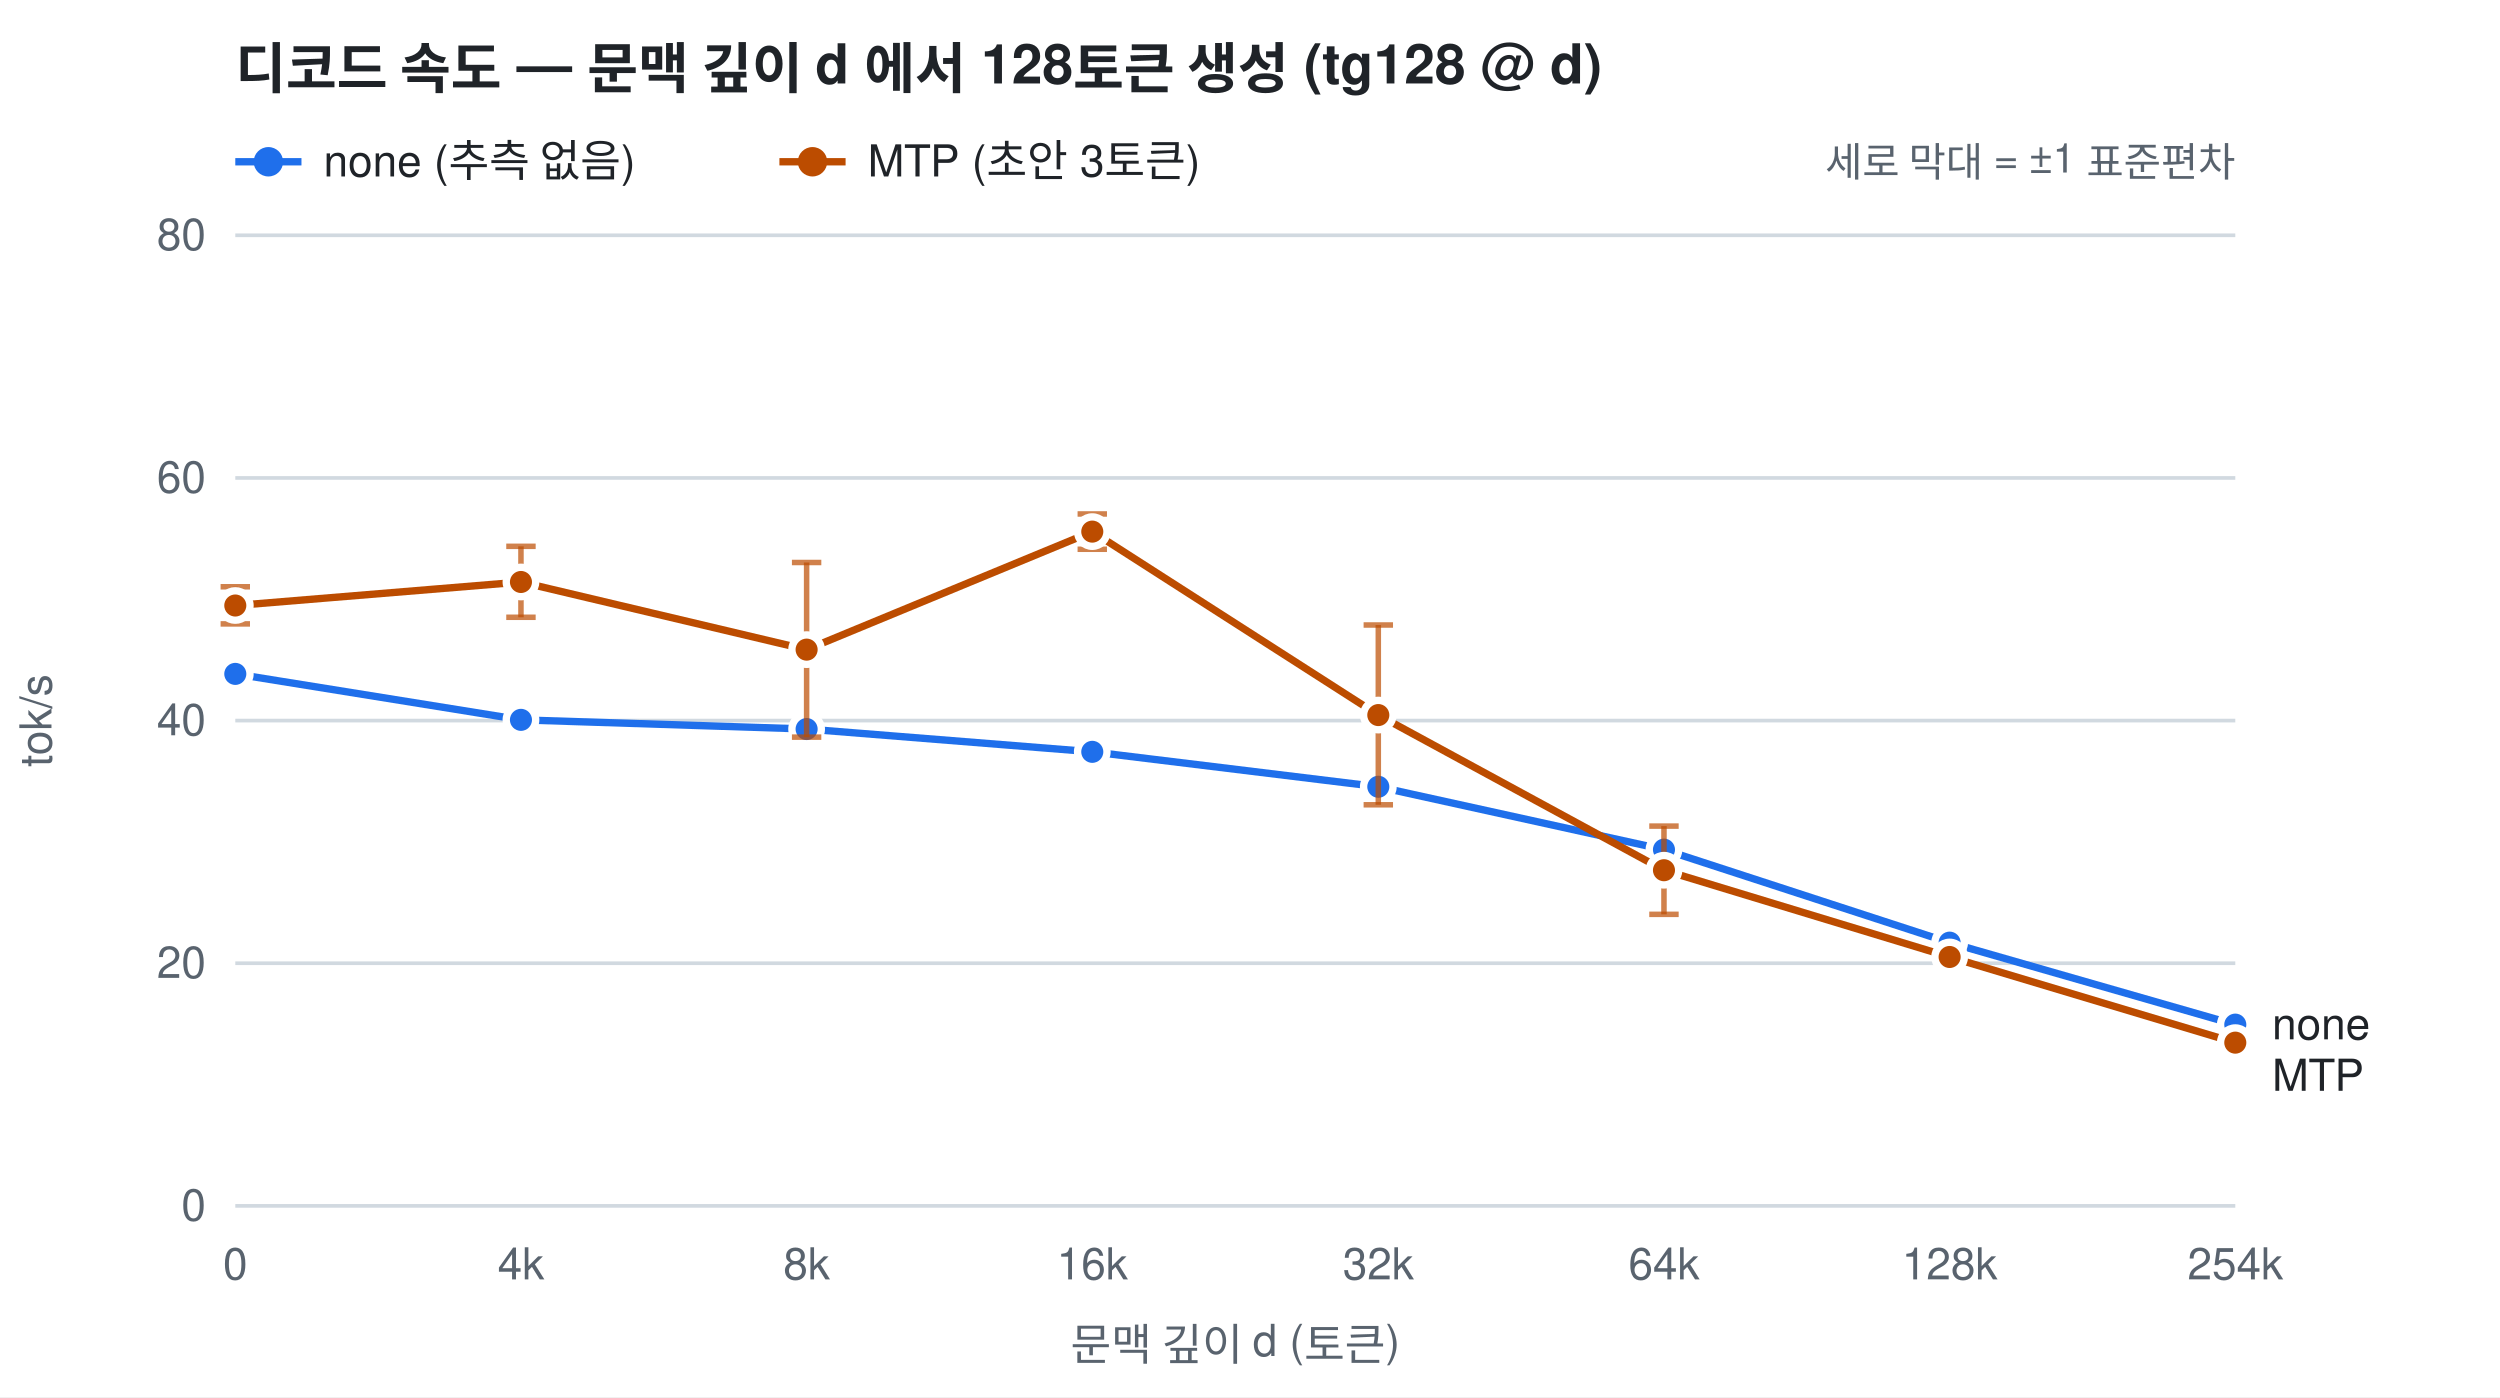
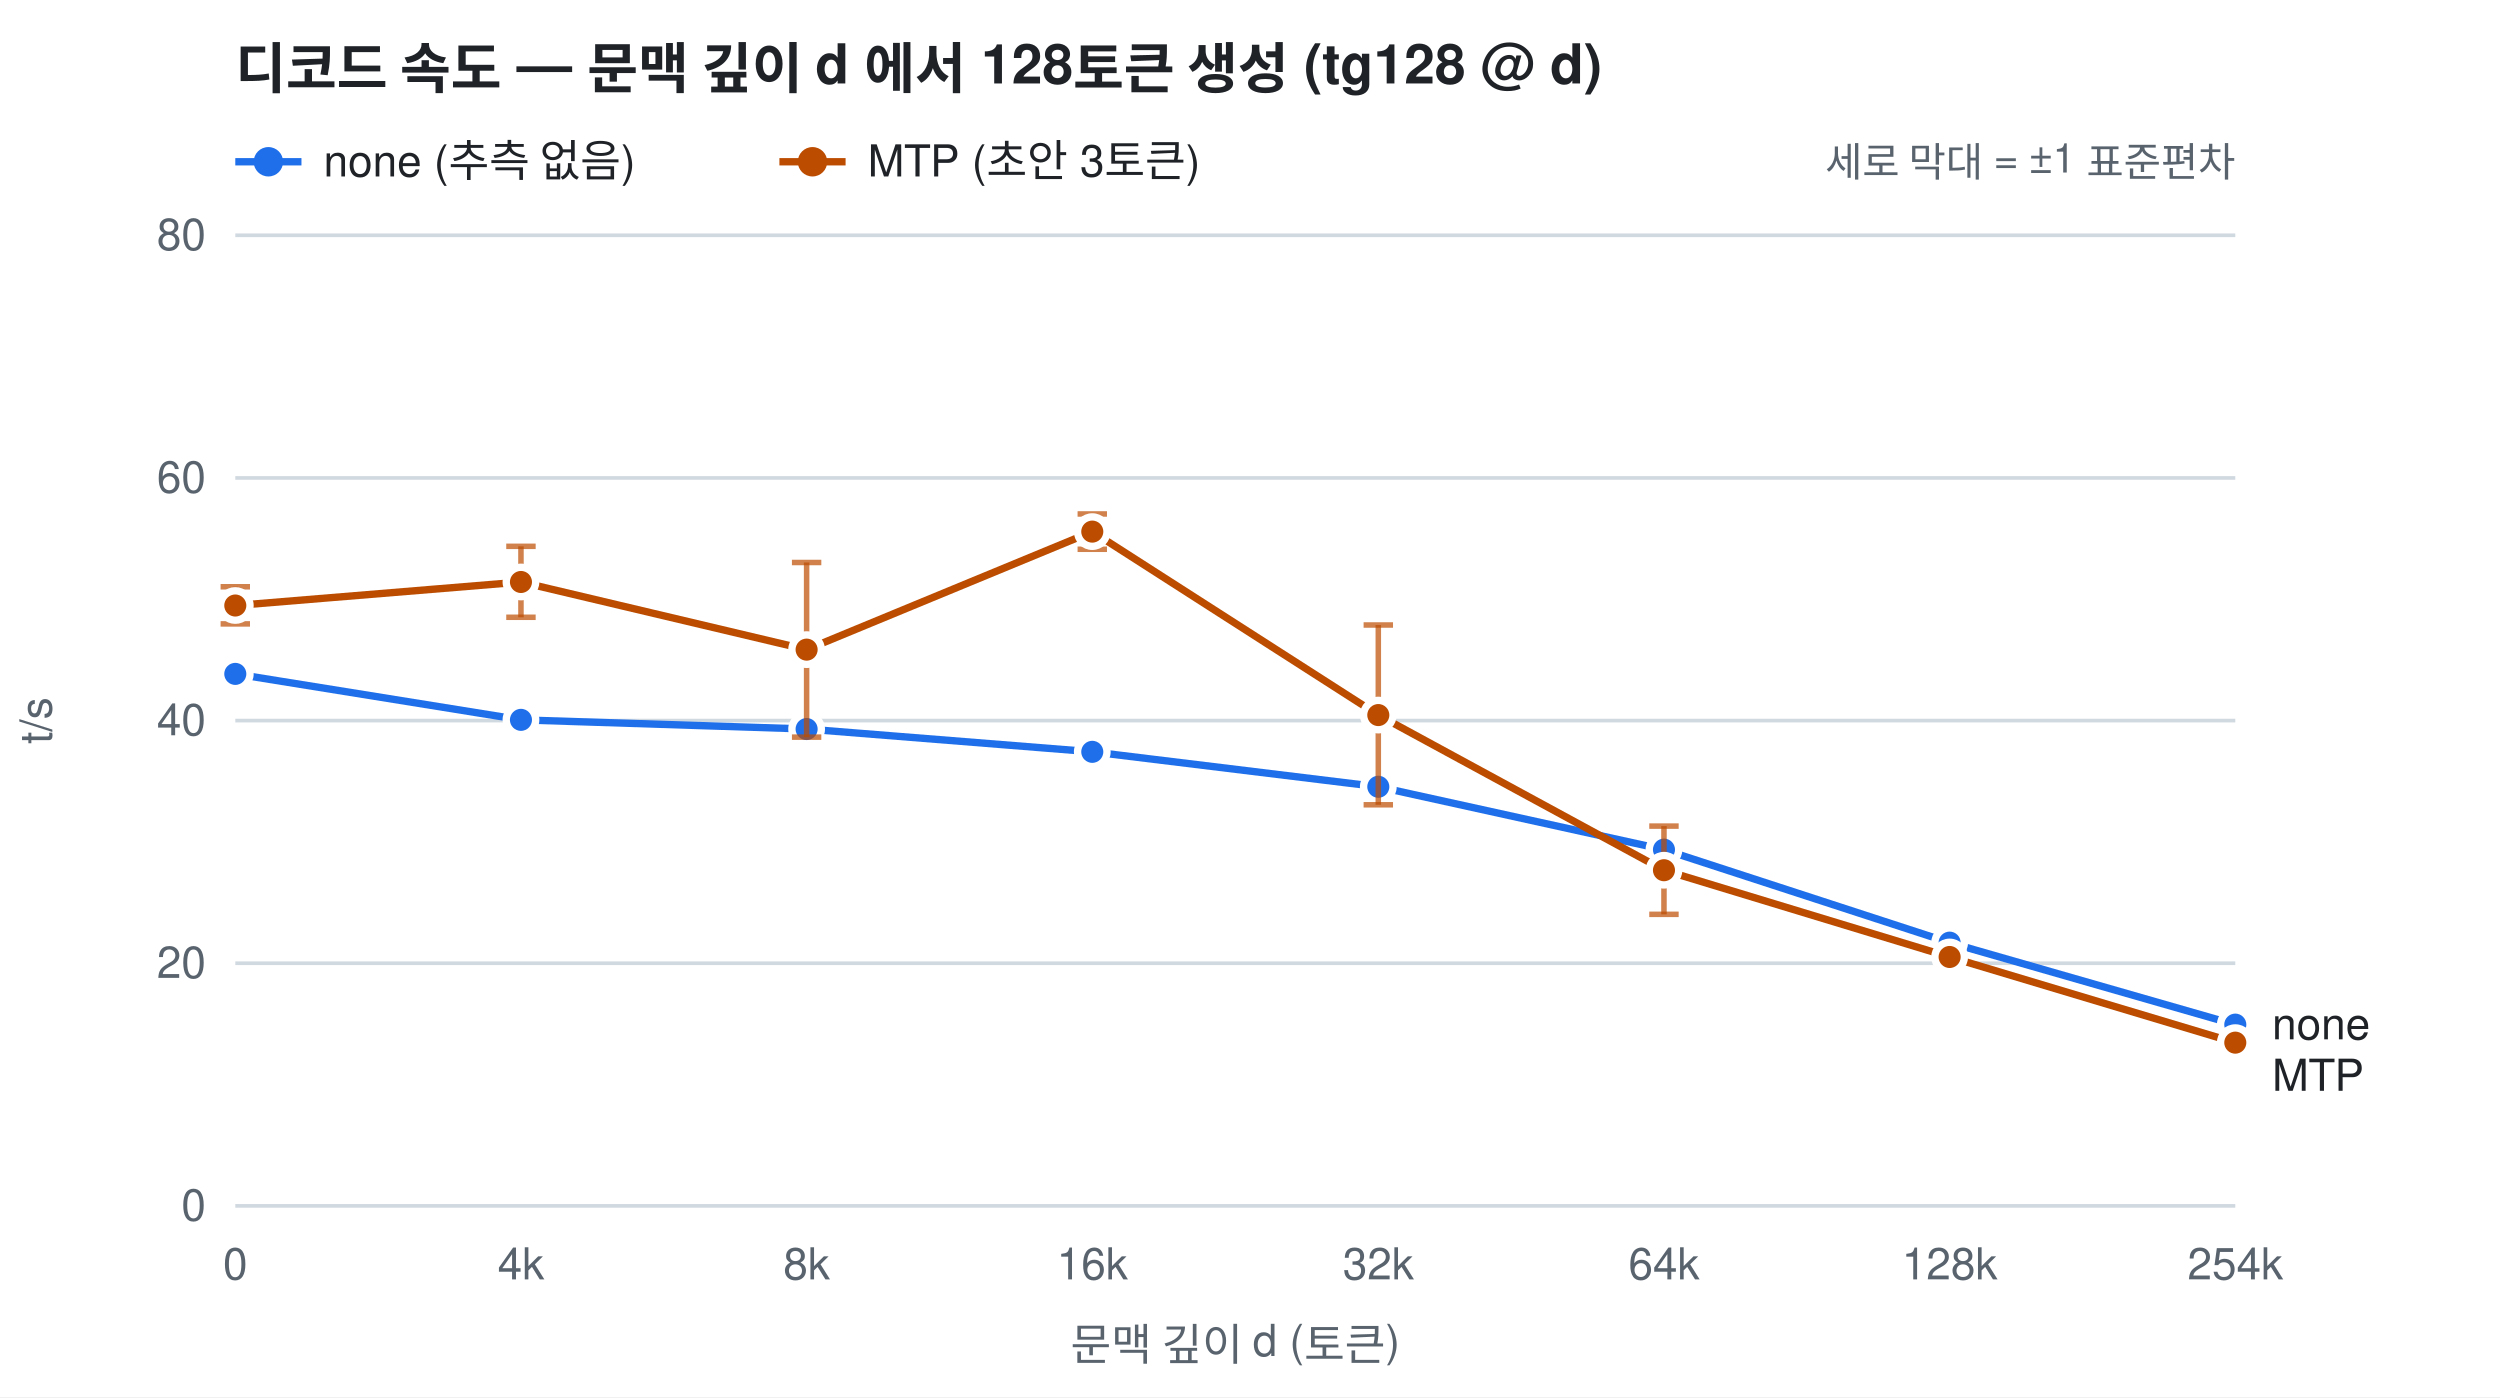
<svg xmlns="http://www.w3.org/2000/svg" viewBox="0 0 680 380" width="680" height="380" font-family="-apple-system,Segoe UI,Helvetica,Arial,sans-serif">
  <rect width="680" height="380" fill="#ffffff" />
  <text x="64" y="24" font-size="15" font-weight="600" fill="#1f2328">디코드 속도 — 문맥 깊이 d 에서 128토큰 생성 (tg128 @ d)</text>
  <line x1="64" x2="608" y1="328.0" y2="328.0" stroke="#d1d9e0" stroke-width="1" />
  <text x="56" y="332.0" font-size="12" text-anchor="end" fill="#59636e">0</text>
  <line x1="64" x2="608" y1="262.0" y2="262.0" stroke="#d1d9e0" stroke-width="1" />
  <text x="56" y="266.0" font-size="12" text-anchor="end" fill="#59636e">20</text>
  <line x1="64" x2="608" y1="196.0" y2="196.0" stroke="#d1d9e0" stroke-width="1" />
  <text x="56" y="200.0" font-size="12" text-anchor="end" fill="#59636e">40</text>
  <line x1="64" x2="608" y1="130.0" y2="130.0" stroke="#d1d9e0" stroke-width="1" />
  <text x="56" y="134.0" font-size="12" text-anchor="end" fill="#59636e">60</text>
  <line x1="64" x2="608" y1="64.0" y2="64.0" stroke="#d1d9e0" stroke-width="1" />
  <text x="56" y="68.0" font-size="12" text-anchor="end" fill="#59636e">80</text>
  <text x="64.0" y="348" font-size="12" text-anchor="middle" fill="#59636e">0</text>
  <text x="141.7" y="348" font-size="12" text-anchor="middle" fill="#59636e">4k</text>
  <text x="219.4" y="348" font-size="12" text-anchor="middle" fill="#59636e">8k</text>
  <text x="297.1" y="348" font-size="12" text-anchor="middle" fill="#59636e">16k</text>
  <text x="374.9" y="348" font-size="12" text-anchor="middle" fill="#59636e">32k</text>
  <text x="452.6" y="348" font-size="12" text-anchor="middle" fill="#59636e">64k</text>
  <text x="530.3" y="348" font-size="12" text-anchor="middle" fill="#59636e">128k</text>
  <text x="608.0" y="348" font-size="12" text-anchor="middle" fill="#59636e">254k</text>
  <text x="336" y="370" font-size="12" text-anchor="middle" fill="#59636e">문맥 깊이 d (토큰)</text>
-   <text x="14" y="196" font-size="12" text-anchor="middle" fill="#59636e" transform="rotate(-90 14 196)">tok/s</text>
+   <text x="14" y="196" font-size="12" text-anchor="middle" fill="#59636e" transform="rotate(-90 14 196)">t/s</text>
  <line x1="64" x2="82" y1="44" y2="44" stroke="#1f6feb" stroke-width="2" />
  <circle cx="73" cy="44" r="4" fill="#1f6feb" />
  <text x="88" y="48" font-size="12" fill="#1f2328">none (추측 없음)</text>
  <line x1="212" x2="230" y1="44" y2="44" stroke="#bc4c00" stroke-width="2" />
  <circle cx="221" cy="44" r="4" fill="#bc4c00" />
  <text x="236" y="48" font-size="12" fill="#1f2328">MTP (초안 3토큰)</text>
  <text x="608" y="48" font-size="11" text-anchor="end" fill="#59636e">세로 막대 = ±1 표준편차</text>
  <polyline fill="none" stroke="#1f6feb" stroke-width="2" points="64.0,183.3 141.7,195.8 219.4,198.3 297.1,204.5 374.9,214.0 452.6,231.1 530.3,256.4 608.0,278.7" />
  <line x1="64.0" x2="64.0" y1="184.3" y2="182.3" stroke="#1f6feb" stroke-width="1.5" opacity="0.7" />
  <line x1="60.0" x2="68.0" y1="184.3" y2="184.3" stroke="#1f6feb" stroke-width="1.5" opacity="0.7" />
  <line x1="60.0" x2="68.0" y1="182.3" y2="182.3" stroke="#1f6feb" stroke-width="1.5" opacity="0.7" />
  <circle cx="64.0" cy="183.3" r="4" fill="#1f6feb" stroke="#ffffff" stroke-width="2" />
  <line x1="141.7" x2="141.7" y1="196.3" y2="195.2" stroke="#1f6feb" stroke-width="1.5" opacity="0.7" />
  <line x1="137.7" x2="145.7" y1="196.3" y2="196.3" stroke="#1f6feb" stroke-width="1.5" opacity="0.7" />
  <line x1="137.7" x2="145.7" y1="195.2" y2="195.2" stroke="#1f6feb" stroke-width="1.5" opacity="0.7" />
  <circle cx="141.7" cy="195.8" r="4" fill="#1f6feb" stroke="#ffffff" stroke-width="2" />
  <line x1="219.4" x2="219.4" y1="198.7" y2="198.0" stroke="#1f6feb" stroke-width="1.5" opacity="0.7" />
  <line x1="215.4" x2="223.4" y1="198.7" y2="198.7" stroke="#1f6feb" stroke-width="1.5" opacity="0.7" />
  <line x1="215.4" x2="223.4" y1="198.0" y2="198.0" stroke="#1f6feb" stroke-width="1.5" opacity="0.7" />
  <circle cx="219.4" cy="198.3" r="4" fill="#1f6feb" stroke="#ffffff" stroke-width="2" />
  <line x1="297.1" x2="297.1" y1="204.7" y2="204.3" stroke="#1f6feb" stroke-width="1.5" opacity="0.7" />
  <line x1="293.1" x2="301.1" y1="204.7" y2="204.7" stroke="#1f6feb" stroke-width="1.5" opacity="0.7" />
  <line x1="293.1" x2="301.1" y1="204.3" y2="204.3" stroke="#1f6feb" stroke-width="1.5" opacity="0.7" />
  <circle cx="297.1" cy="204.5" r="4" fill="#1f6feb" stroke="#ffffff" stroke-width="2" />
  <line x1="374.9" x2="374.9" y1="214.5" y2="213.4" stroke="#1f6feb" stroke-width="1.5" opacity="0.7" />
  <line x1="370.9" x2="378.9" y1="214.5" y2="214.5" stroke="#1f6feb" stroke-width="1.5" opacity="0.7" />
  <line x1="370.9" x2="378.9" y1="213.4" y2="213.4" stroke="#1f6feb" stroke-width="1.5" opacity="0.7" />
  <circle cx="374.9" cy="214.0" r="4" fill="#1f6feb" stroke="#ffffff" stroke-width="2" />
  <line x1="452.6" x2="452.6" y1="231.6" y2="230.5" stroke="#1f6feb" stroke-width="1.5" opacity="0.7" />
  <line x1="448.6" x2="456.6" y1="231.6" y2="231.6" stroke="#1f6feb" stroke-width="1.5" opacity="0.7" />
  <line x1="448.6" x2="456.6" y1="230.5" y2="230.5" stroke="#1f6feb" stroke-width="1.5" opacity="0.7" />
  <circle cx="452.6" cy="231.1" r="4" fill="#1f6feb" stroke="#ffffff" stroke-width="2" />
  <line x1="530.3" x2="530.3" y1="256.6" y2="256.2" stroke="#1f6feb" stroke-width="1.5" opacity="0.7" />
  <line x1="526.3" x2="534.3" y1="256.6" y2="256.6" stroke="#1f6feb" stroke-width="1.5" opacity="0.7" />
  <line x1="526.3" x2="534.3" y1="256.2" y2="256.2" stroke="#1f6feb" stroke-width="1.5" opacity="0.7" />
  <circle cx="530.3" cy="256.4" r="4" fill="#1f6feb" stroke="#ffffff" stroke-width="2" />
  <circle cx="608.0" cy="278.7" r="4" fill="#1f6feb" stroke="#ffffff" stroke-width="2" />
  <polyline fill="none" stroke="#bc4c00" stroke-width="2" points="64.0,164.7 141.7,158.3 219.4,176.7 297.1,144.6 374.9,194.5 452.6,236.7 530.3,260.3 608.0,283.6" />
  <line x1="64.0" x2="64.0" y1="169.7" y2="159.6" stroke="#bc4c00" stroke-width="1.5" opacity="0.7" />
  <line x1="60.0" x2="68.0" y1="169.7" y2="169.7" stroke="#bc4c00" stroke-width="1.5" opacity="0.7" />
  <line x1="60.0" x2="68.0" y1="159.6" y2="159.6" stroke="#bc4c00" stroke-width="1.5" opacity="0.7" />
  <circle cx="64.0" cy="164.7" r="4" fill="#bc4c00" stroke="#ffffff" stroke-width="2" />
  <line x1="141.7" x2="141.7" y1="167.9" y2="148.6" stroke="#bc4c00" stroke-width="1.5" opacity="0.7" />
  <line x1="137.7" x2="145.7" y1="167.9" y2="167.9" stroke="#bc4c00" stroke-width="1.5" opacity="0.7" />
  <line x1="137.7" x2="145.7" y1="148.6" y2="148.6" stroke="#bc4c00" stroke-width="1.5" opacity="0.7" />
  <circle cx="141.7" cy="158.3" r="4" fill="#bc4c00" stroke="#ffffff" stroke-width="2" />
  <line x1="219.4" x2="219.4" y1="200.5" y2="153.0" stroke="#bc4c00" stroke-width="1.5" opacity="0.7" />
  <line x1="215.4" x2="223.4" y1="200.5" y2="200.5" stroke="#bc4c00" stroke-width="1.5" opacity="0.7" />
  <line x1="215.4" x2="223.4" y1="153.0" y2="153.0" stroke="#bc4c00" stroke-width="1.5" opacity="0.7" />
  <circle cx="219.4" cy="176.7" r="4" fill="#bc4c00" stroke="#ffffff" stroke-width="2" />
  <line x1="297.1" x2="297.1" y1="149.4" y2="139.8" stroke="#bc4c00" stroke-width="1.5" opacity="0.7" />
  <line x1="293.1" x2="301.1" y1="149.4" y2="149.4" stroke="#bc4c00" stroke-width="1.5" opacity="0.7" />
  <line x1="293.1" x2="301.1" y1="139.8" y2="139.8" stroke="#bc4c00" stroke-width="1.5" opacity="0.7" />
  <circle cx="297.1" cy="144.6" r="4" fill="#bc4c00" stroke="#ffffff" stroke-width="2" />
  <line x1="374.9" x2="374.9" y1="218.9" y2="170.0" stroke="#bc4c00" stroke-width="1.5" opacity="0.7" />
  <line x1="370.9" x2="378.9" y1="218.9" y2="218.9" stroke="#bc4c00" stroke-width="1.5" opacity="0.7" />
  <line x1="370.9" x2="378.9" y1="170.0" y2="170.0" stroke="#bc4c00" stroke-width="1.5" opacity="0.7" />
  <circle cx="374.9" cy="194.5" r="4" fill="#bc4c00" stroke="#ffffff" stroke-width="2" />
  <line x1="452.6" x2="452.6" y1="248.7" y2="224.7" stroke="#bc4c00" stroke-width="1.5" opacity="0.7" />
  <line x1="448.6" x2="456.6" y1="248.7" y2="248.7" stroke="#bc4c00" stroke-width="1.5" opacity="0.7" />
  <line x1="448.6" x2="456.6" y1="224.7" y2="224.7" stroke="#bc4c00" stroke-width="1.5" opacity="0.7" />
  <circle cx="452.6" cy="236.7" r="4" fill="#bc4c00" stroke="#ffffff" stroke-width="2" />
  <line x1="530.3" x2="530.3" y1="260.9" y2="259.6" stroke="#bc4c00" stroke-width="1.5" opacity="0.7" />
  <line x1="526.3" x2="534.3" y1="260.9" y2="260.9" stroke="#bc4c00" stroke-width="1.5" opacity="0.7" />
  <line x1="526.3" x2="534.3" y1="259.6" y2="259.6" stroke="#bc4c00" stroke-width="1.5" opacity="0.7" />
  <circle cx="530.3" cy="260.3" r="4" fill="#bc4c00" stroke="#ffffff" stroke-width="2" />
  <circle cx="608.0" cy="283.6" r="4" fill="#bc4c00" stroke="#ffffff" stroke-width="2" />
  <text x="618.0" y="282.7" font-size="12" fill="#1f2328">none</text>
  <text x="618.0" y="296.7" font-size="12" fill="#1f2328">MTP</text>
</svg>
